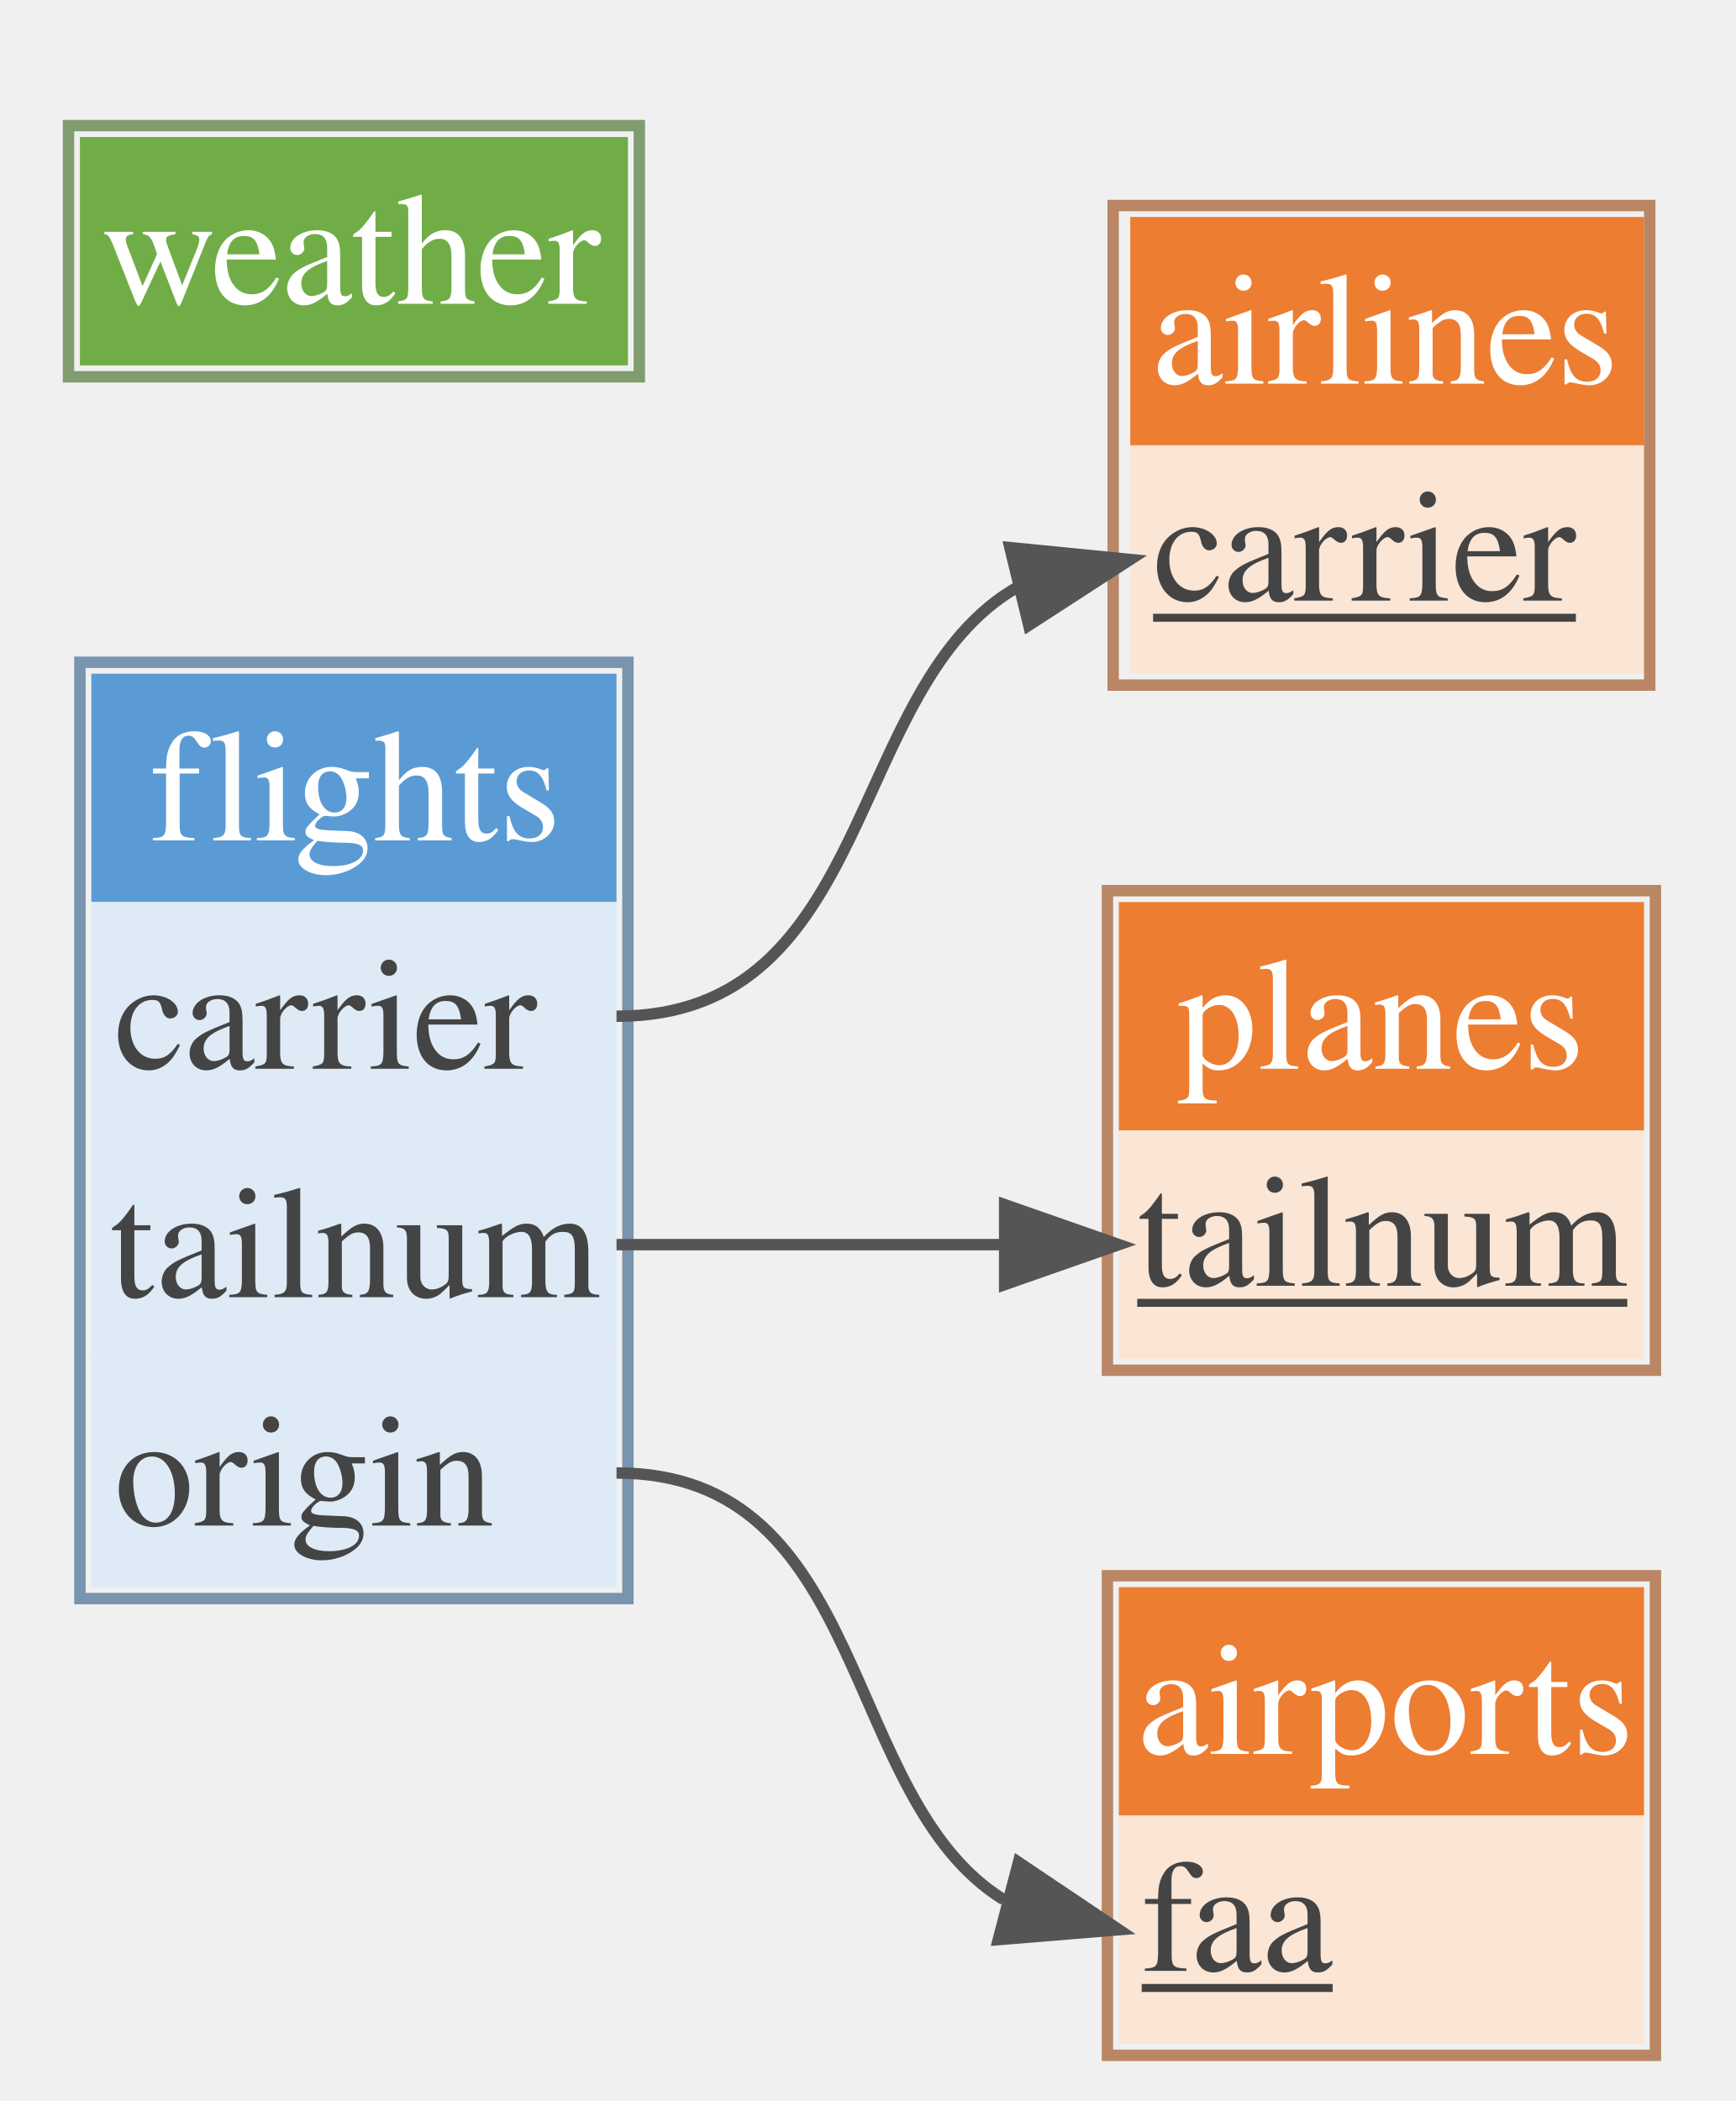
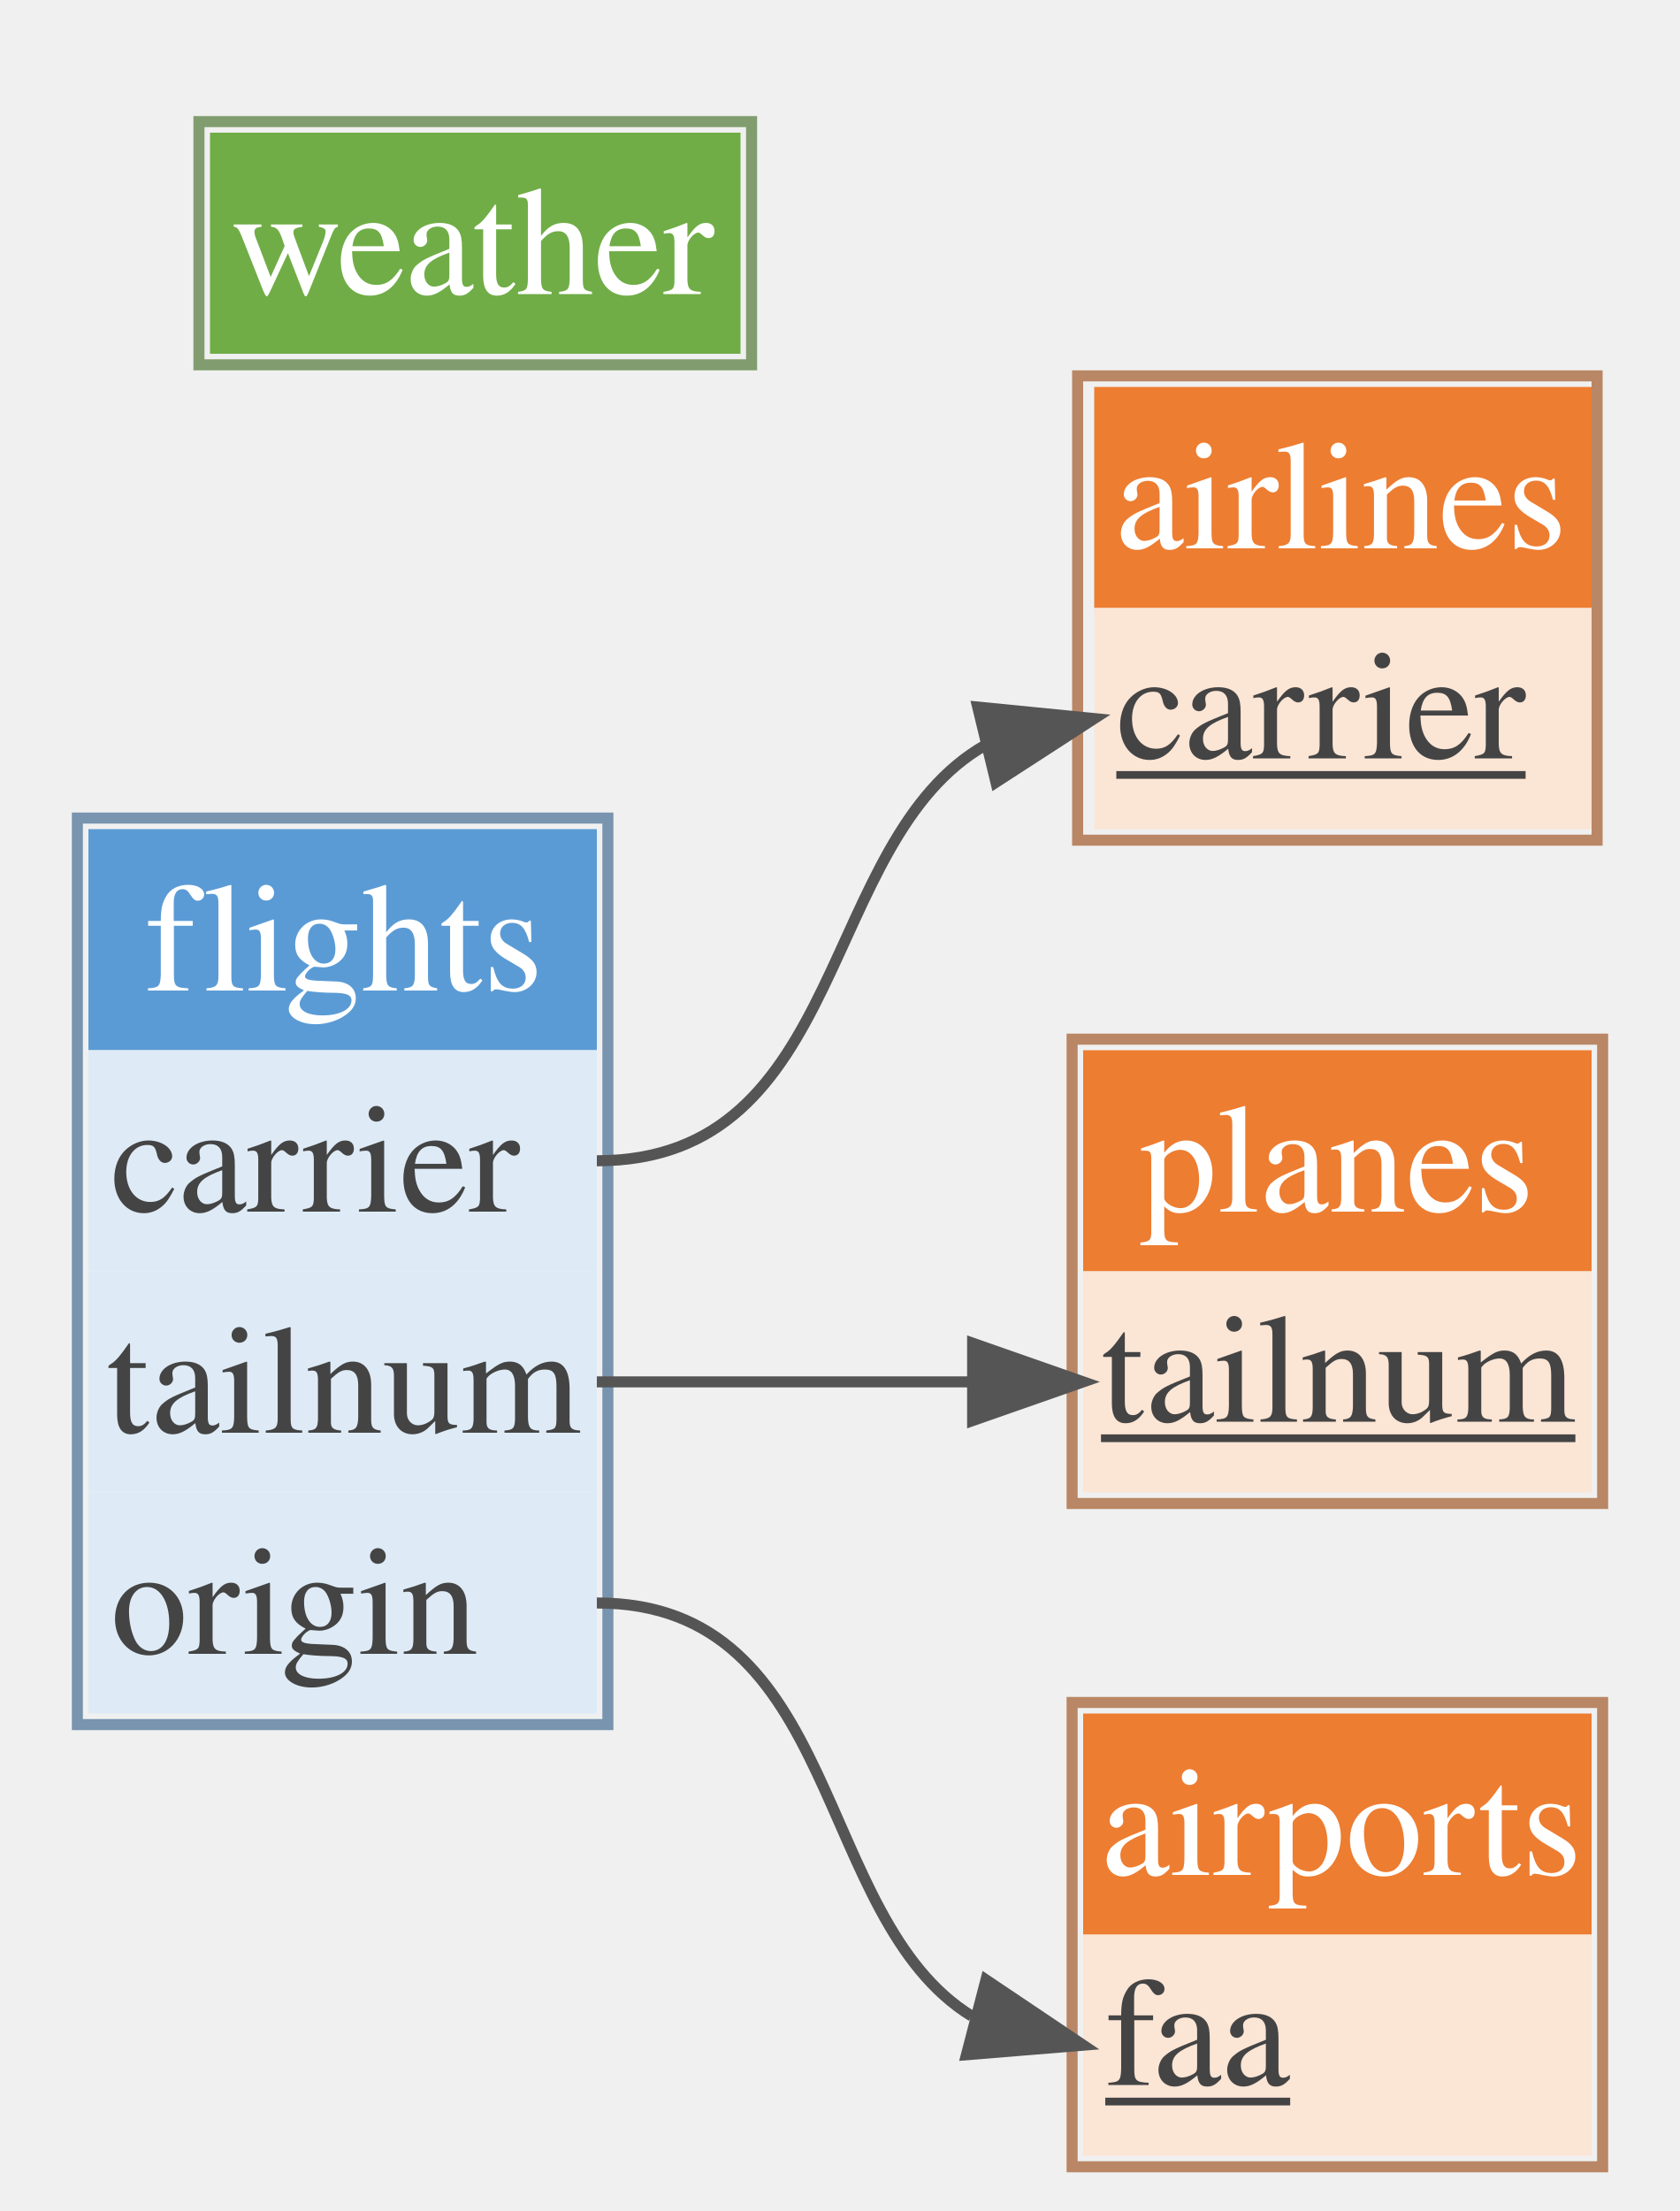
- <svg xmlns="http://www.w3.org/2000/svg" width="152pt" height="184pt" viewBox="0.00 0.00 152.00 184.00">
-   <g id="graph0" class="graph" transform="scale(1 1) rotate(0) translate(4 180)">
+ <svg xmlns="http://www.w3.org/2000/svg" width="152pt" height="200pt" viewBox="0.00 0.00 152.00 200.00">
+   <g id="graph0" class="graph" transform="scale(1 1) rotate(0) translate(4 196)">
    <g id="node1" class="node">
      <polygon fill="#ed7d31" stroke="transparent" points="95,-141 95,-161 140,-161 140,-141 95,-141" />
      <text text-anchor="start" x="96.897" y="-146.4" font-family="Times,serif" font-size="14.00" fill="#ffffff">airlines</text>
      <polygon fill="#fbe5d5" stroke="transparent" points="95,-121 95,-141 140,-141 140,-121 95,-121" />
      <text text-anchor="start" x="97" y="-127.4" font-family="Times,serif" text-decoration="underline" font-size="14.00" fill="#444444">carrier</text>
      <polygon fill="none" stroke="#9e5320" stroke-opacity="0.667" points="93.5,-120 93.5,-162 140.5,-162 140.5,-120 93.5,-120" />
    </g>
    <g id="node2" class="node">
      <polygon fill="#ed7d31" stroke="transparent" points="94,-21 94,-41 140,-41 140,-21 94,-21" />
      <text text-anchor="start" x="95.619" y="-26.4" font-family="Times,serif" font-size="14.00" fill="#ffffff">airports</text>
      <polygon fill="#fbe5d5" stroke="transparent" points="94,-1 94,-21 140,-21 140,-1 94,-1" />
      <text text-anchor="start" x="96" y="-7.4" font-family="Times,serif" text-decoration="underline" font-size="14.00" fill="#444444">faa</text>
      <polygon fill="none" stroke="#9e5320" stroke-opacity="0.667" points="93,0 93,-42 141,-42 141,0 93,0" />
    </g>
    <g id="node3" class="node">
      <polygon fill="#5b9bd5" stroke="transparent" points="4,-101 4,-121 50,-121 50,-101 4,-101" />
      <text text-anchor="start" x="9.111" y="-106.4" font-family="Times,serif" font-size="14.00" fill="#ffffff">flights</text>
      <polygon fill="#deebf6" stroke="transparent" points="4,-81 4,-101 50,-101 50,-81 4,-81" />
      <text text-anchor="start" x="6" y="-86.4" font-family="Times,serif" font-size="14.00" fill="#444444">carrier</text>
      <polygon fill="#deebf6" stroke="transparent" points="4,-61 4,-81 50,-81 50,-61 4,-61" />
      <text text-anchor="start" x="5.612" y="-66.4" font-family="Times,serif" font-size="14.00" fill="#444444">tailnum</text>
      <polygon fill="#deebf6" stroke="transparent" points="4,-41 4,-61 50,-61 50,-41 4,-41" />
      <text text-anchor="start" x="6" y="-46.4" font-family="Times,serif" font-size="14.00" fill="#444444">origin</text>
      <polygon fill="none" stroke="#3c678e" stroke-opacity="0.667" points="3,-40 3,-122 51,-122 51,-40 3,-40" />
    </g>
    <g id="edge1" class="edge">
      <path fill="none" stroke="#555555" d="M50,-91C72.787,-91 69.993,-120.006 85.185,-128.618" />
      <polygon fill="#555555" stroke="#555555" points="84.457,-132.042 95,-131 86.108,-125.24 84.457,-132.042" />
    </g>
    <g id="edge2" class="edge">
      <path fill="none" stroke="#555555" d="M50,-51C72.299,-51 69.478,-22.523 83.927,-13.624" />
      <polygon fill="#555555" stroke="#555555" points="85.206,-16.908 94,-11 83.441,-10.134 85.206,-16.908" />
    </g>
    <g id="node4" class="node">
      <polygon fill="#ed7d31" stroke="transparent" points="94,-81 94,-101 140,-101 140,-81 94,-81" />
      <text text-anchor="start" x="99.118" y="-86.4" font-family="Times,serif" font-size="14.00" fill="#ffffff">planes</text>
      <polygon fill="#fbe5d5" stroke="transparent" points="94,-61 94,-81 140,-81 140,-61 94,-61" />
      <text text-anchor="start" x="95.612" y="-67.4" font-family="Times,serif" text-decoration="underline" font-size="14.00" fill="#444444">tailnum</text>
      <polygon fill="none" stroke="#9e5320" stroke-opacity="0.667" points="93,-60 93,-102 141,-102 141,-60 93,-60" />
    </g>
    <g id="edge3" class="edge">
      <path fill="none" stroke="#555555" d="M50,-71C65.583,-71 71.853,-71 83.653,-71" />
      <polygon fill="#555555" stroke="#555555" points="84,-74.5 94,-71 84,-67.5 84,-74.5" />
    </g>
    <g id="node5" class="node">
-       <polygon fill="#70ad47" stroke="transparent" points="3,-148 3,-168 51,-168 51,-148 3,-148" />
-       <text text-anchor="start" x="4.849" y="-153.4" font-family="Times,serif" font-size="14.00" fill="#ffffff">weather</text>
-       <polygon fill="none" stroke="#4a732f" stroke-opacity="0.667" points="2,-147 2,-169 52,-169 52,-147 2,-147" />
+       <polygon fill="#70ad47" stroke="transparent" points="15,-164 15,-184 63,-184 63,-164 15,-164" />
+       <text text-anchor="start" x="16.849" y="-169.4" font-family="Times,serif" font-size="14.00" fill="#ffffff">weather</text>
+       <polygon fill="none" stroke="#4a732f" stroke-opacity="0.667" points="14,-163 14,-185 64,-185 64,-163 14,-163" />
    </g>
  </g>
</svg>
